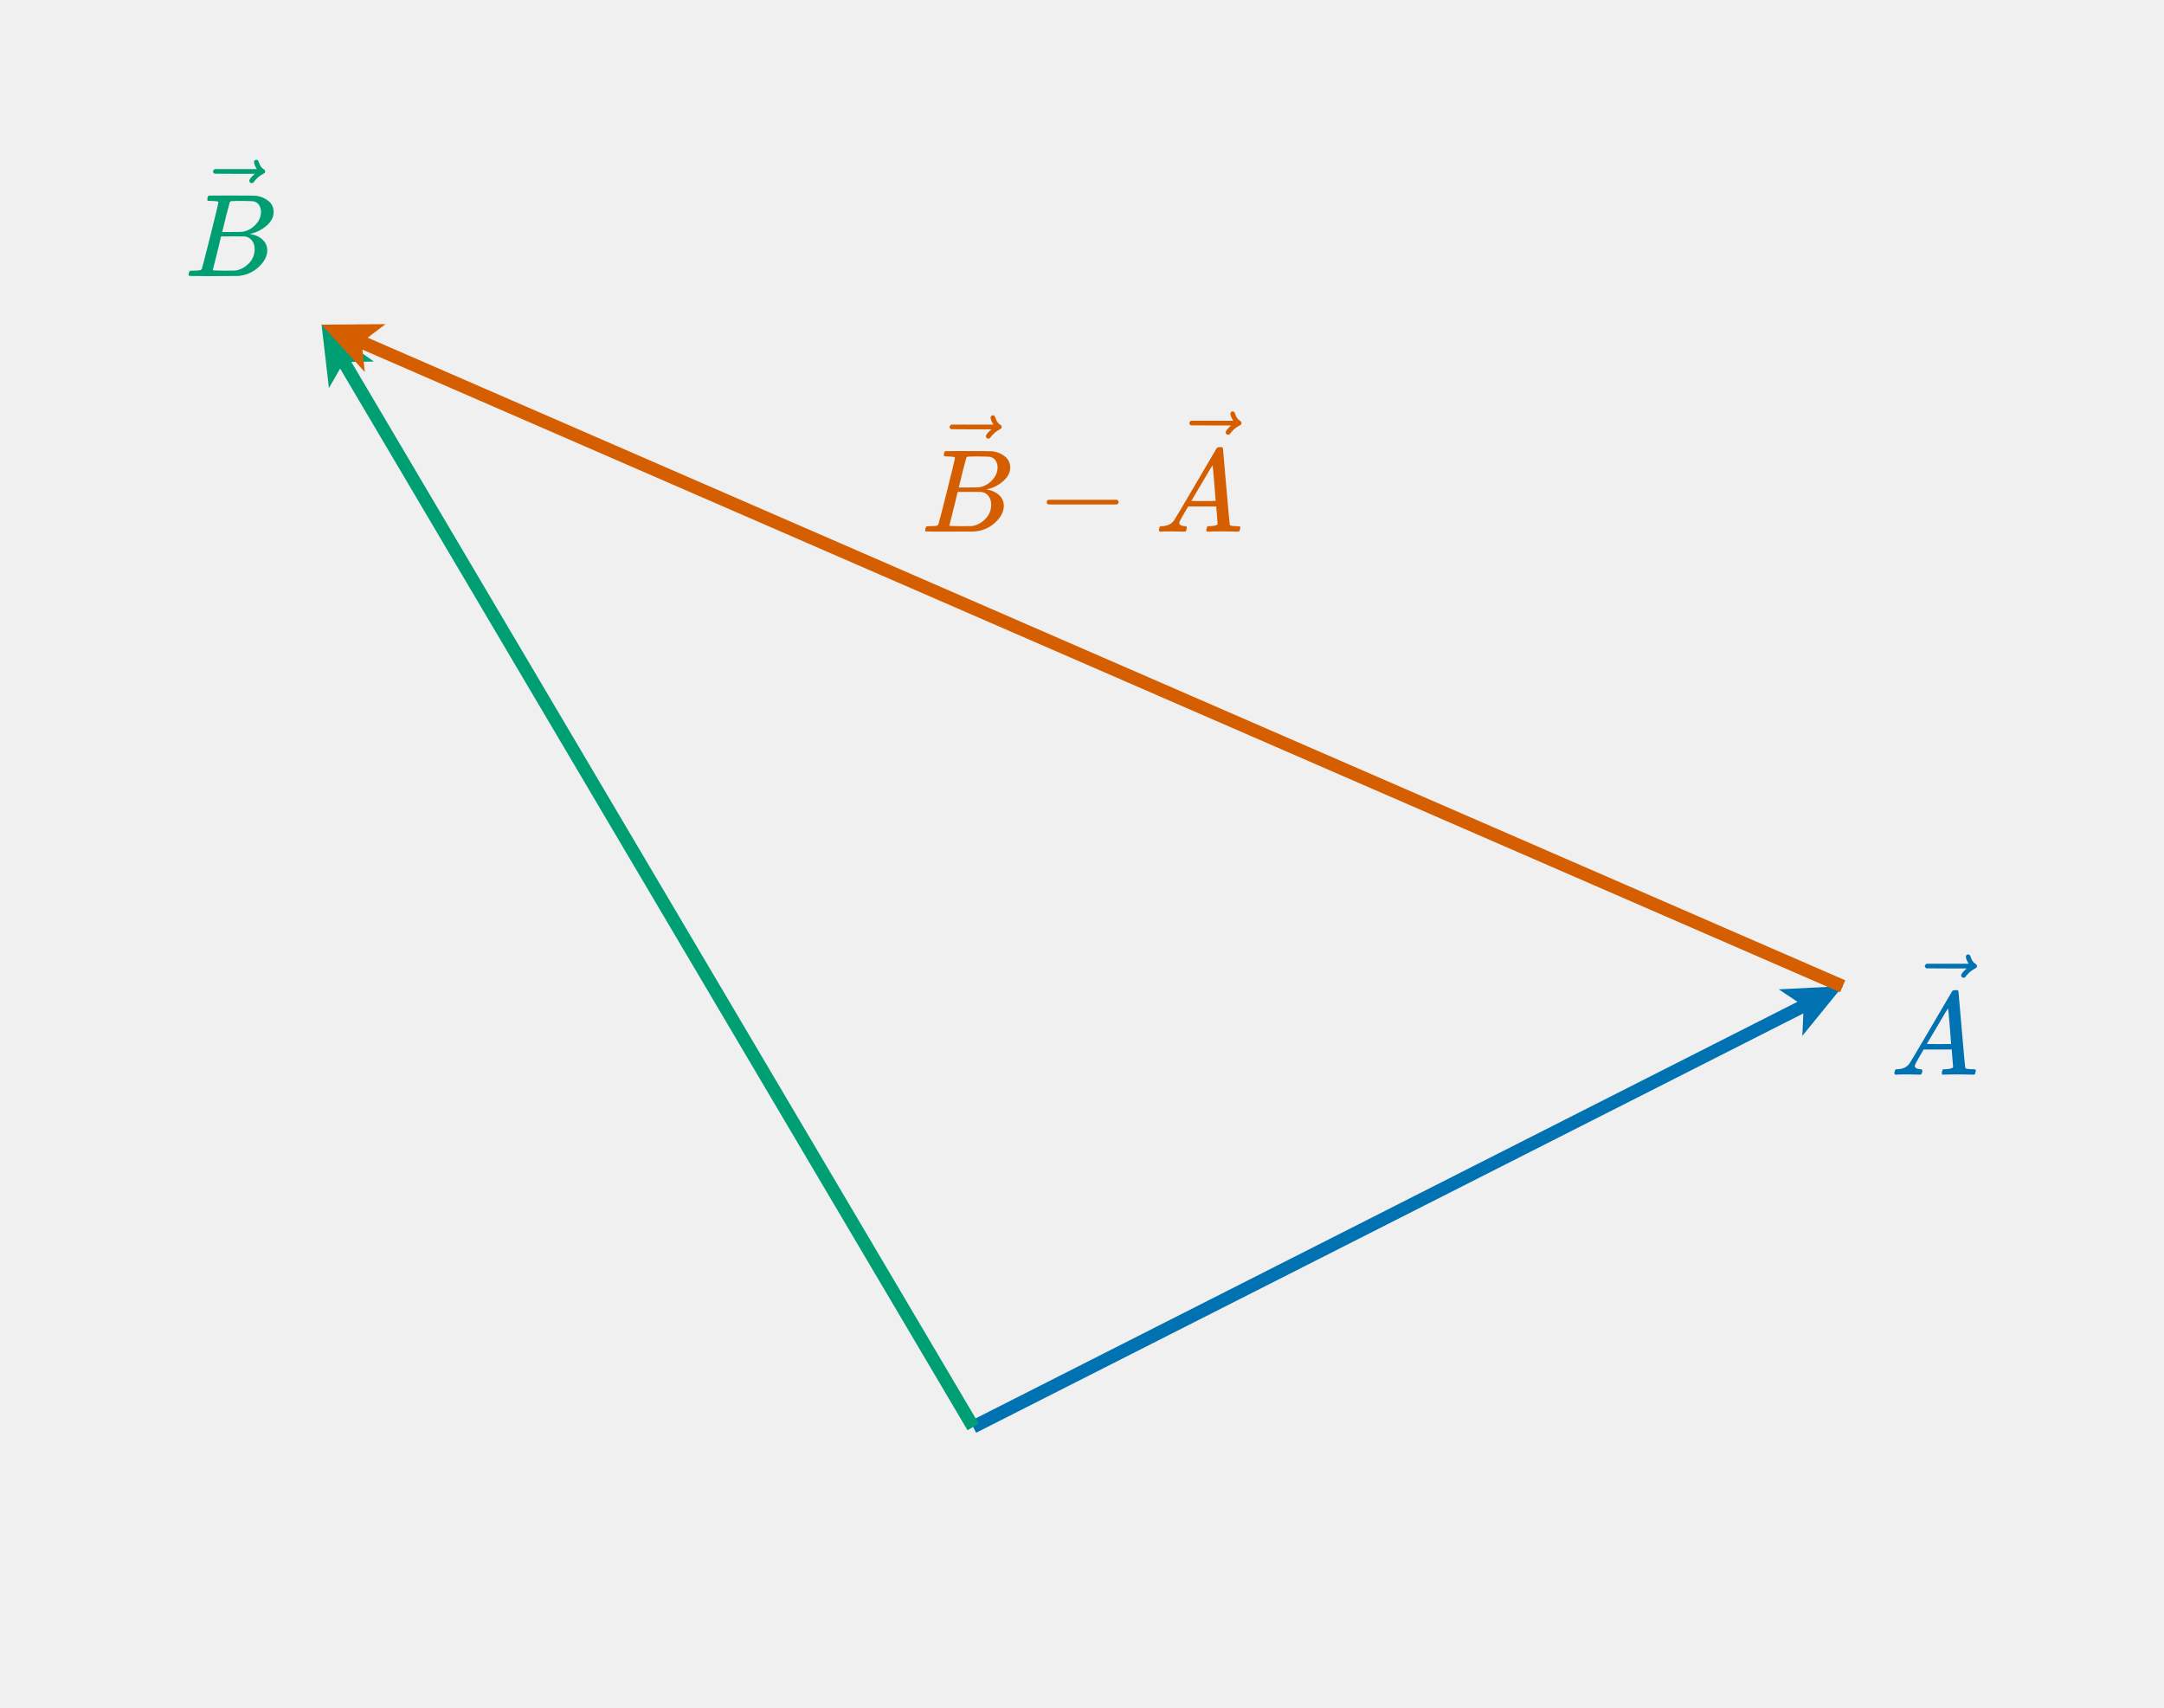
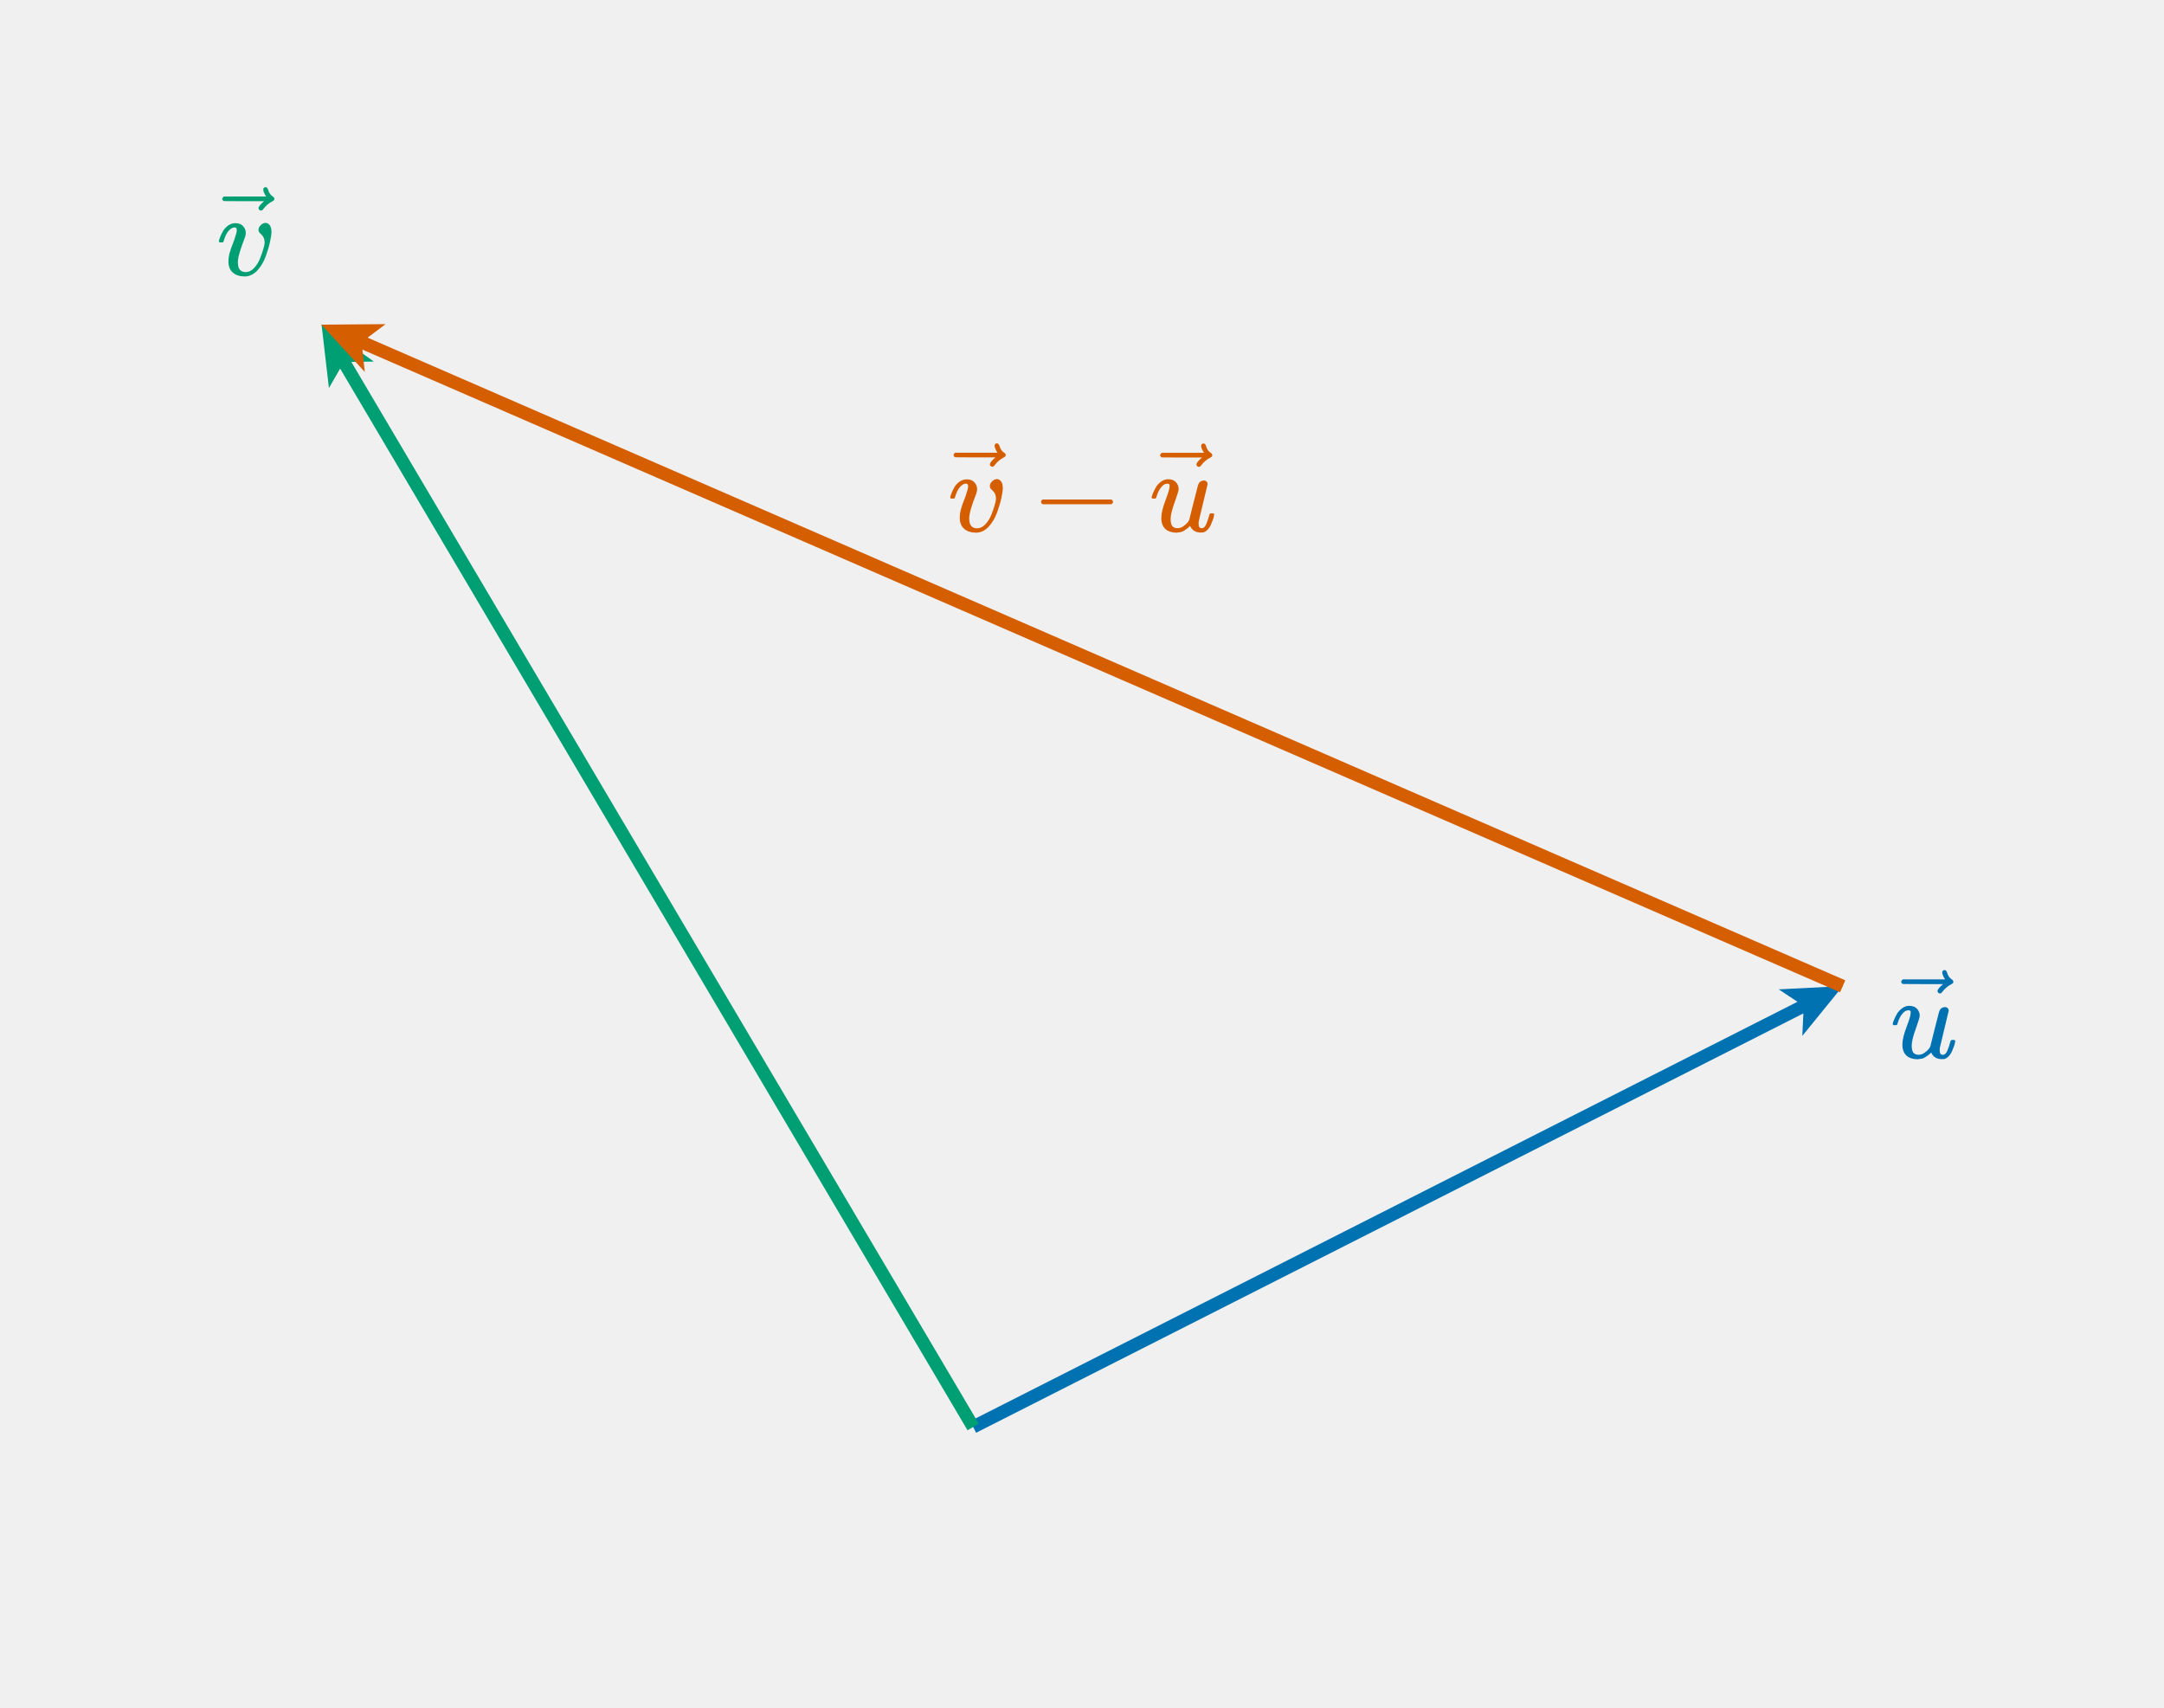
<svg xmlns="http://www.w3.org/2000/svg" xmlns:xlink="http://www.w3.org/1999/xlink" id="prefigure-m2b-1a-figure" width="332" height="262" viewBox="0 0 332 262">
  <defs>
    <clipPath id="prefigure-m2b-1a-__clipPath-0">
      <rect x="16.0" y="16.0" width="300.0" height="230.0" />
    </clipPath>
    <clipPath id="prefigure-m2b-1a-__clipPath-1">
      <rect x="16.0" y="16.0" width="300.0" height="230.0" />
    </clipPath>
    <marker id="prefigure-m2b-1a-arrow-head-end-2_None_24_60-h0072B2" markerWidth="9.0" markerHeight="8.0" markerUnits="userSpaceOnUse" orient="auto" refX="6.5" refY="4.0">
      <path d="M 9.0 4.0L 0.0 8.0L 1.7 5.0L 1.7 3.0L 0.0 0.0Z" fill="#0072B2" stroke="none" />
    </marker>
    <marker id="prefigure-m2b-1a-arrow-head-end-2_None_24_60-h0072B2-outline" markerWidth="13.0" markerHeight="12.0" markerUnits="userSpaceOnUse" orient="auto" refX="8.5" refY="6.0">
      <path d="M 11.8 7.8 L 2.8 11.8 A 2 2 0 0 1 0.0 10.0 L 0.0 2.0 A 2 2 0 0 1 2.8 0.2 L 11.8 4.2 A 2 2 0 0 1 11.8 7.8 Z" fill="white" stroke="none" />
    </marker>
    <marker id="prefigure-m2b-1a-arrow-head-end-2_None_24_60-h009E73" markerWidth="9.0" markerHeight="8.0" markerUnits="userSpaceOnUse" orient="auto" refX="6.5" refY="4.0">
      <path d="M 9.0 4.0L 0.0 8.0L 1.7 5.0L 1.7 3.0L 0.0 0.0Z" fill="#009E73" stroke="none" />
    </marker>
    <marker id="prefigure-m2b-1a-arrow-head-end-2_None_24_60-h009E73-outline" markerWidth="13.0" markerHeight="12.0" markerUnits="userSpaceOnUse" orient="auto" refX="8.5" refY="6.0">
      <path d="M 11.8 7.8 L 2.8 11.8 A 2 2 0 0 1 0.0 10.0 L 0.0 2.0 A 2 2 0 0 1 2.8 0.2 L 11.8 4.2 A 2 2 0 0 1 11.8 7.8 Z" fill="white" stroke="none" />
    </marker>
    <marker id="prefigure-m2b-1a-arrow-head-end-2_None_24_60-hD55E00" markerWidth="9.0" markerHeight="8.0" markerUnits="userSpaceOnUse" orient="auto" refX="6.5" refY="4.0">
      <path d="M 9.0 4.0L 0.0 8.0L 1.7 5.0L 1.7 3.0L 0.0 0.0Z" fill="#D55E00" stroke="none" />
    </marker>
    <marker id="prefigure-m2b-1a-arrow-head-end-2_None_24_60-hD55E00-outline" markerWidth="13.0" markerHeight="12.0" markerUnits="userSpaceOnUse" orient="auto" refX="8.5" refY="6.0">
      <path d="M 11.8 7.8 L 2.8 11.8 A 2 2 0 0 1 0.0 10.0 L 0.0 2.0 A 2 2 0 0 1 2.8 0.2 L 11.8 4.2 A 2 2 0 0 1 11.8 7.8 Z" fill="white" stroke="none" />
    </marker>
    <marker id="prefigure-m2b-1a-arrow-head-start-2_None_24_60-h0072B2" markerWidth="9.0" markerHeight="8.0" markerUnits="userSpaceOnUse" orient="auto" refX="2.5" refY="4.0">
      <g transform="rotate(180, 4.5, 4.0)">
        <path d="M 9.0 4.0L 0.0 8.0L 1.7 5.0L 1.7 3.0L 0.0 0.0Z" fill="#0072B2" stroke="none" />
      </g>
    </marker>
    <marker id="prefigure-m2b-1a-arrow-head-start-2_None_24_60-h0072B2-outline" markerWidth="13.0" markerHeight="12.0" markerUnits="userSpaceOnUse" orient="auto" refX="4.5" refY="6.0">
      <g transform="rotate(180, 6.5, 6.0)">
        <path d="M 11.8 7.8 L 2.8 11.8 A 2 2 0 0 1 0.0 10.0 L 0.0 2.0 A 2 2 0 0 1 2.8 0.2 L 11.8 4.2 A 2 2 0 0 1 11.8 7.8 Z" fill="white" stroke="none" />
      </g>
    </marker>
    <marker id="prefigure-m2b-1a-arrow-head-start-2_None_24_60-h009E73" markerWidth="9.0" markerHeight="8.0" markerUnits="userSpaceOnUse" orient="auto" refX="2.5" refY="4.0">
      <g transform="rotate(180, 4.5, 4.0)">
        <path d="M 9.0 4.0L 0.0 8.0L 1.7 5.0L 1.7 3.0L 0.0 0.0Z" fill="#009E73" stroke="none" />
      </g>
    </marker>
    <marker id="prefigure-m2b-1a-arrow-head-start-2_None_24_60-h009E73-outline" markerWidth="13.0" markerHeight="12.0" markerUnits="userSpaceOnUse" orient="auto" refX="4.5" refY="6.0">
      <g transform="rotate(180, 6.5, 6.0)">
        <path d="M 11.8 7.8 L 2.8 11.8 A 2 2 0 0 1 0.0 10.0 L 0.0 2.0 A 2 2 0 0 1 2.8 0.2 L 11.8 4.2 A 2 2 0 0 1 11.8 7.8 Z" fill="white" stroke="none" />
      </g>
    </marker>
    <marker id="prefigure-m2b-1a-arrow-head-start-2_None_24_60-hD55E00" markerWidth="9.0" markerHeight="8.0" markerUnits="userSpaceOnUse" orient="auto" refX="2.5" refY="4.0">
      <g transform="rotate(180, 4.5, 4.0)">
        <path d="M 9.0 4.0L 0.0 8.0L 1.7 5.0L 1.7 3.0L 0.0 0.0Z" fill="#D55E00" stroke="none" />
      </g>
    </marker>
    <marker id="prefigure-m2b-1a-arrow-head-start-2_None_24_60-hD55E00-outline" markerWidth="13.0" markerHeight="12.0" markerUnits="userSpaceOnUse" orient="auto" refX="4.5" refY="6.0">
      <g transform="rotate(180, 6.5, 6.0)">
        <path d="M 11.8 7.8 L 2.8 11.8 A 2 2 0 0 1 0.0 10.0 L 0.0 2.0 A 2 2 0 0 1 2.8 0.2 L 11.8 4.2 A 2 2 0 0 1 11.8 7.8 Z" fill="white" stroke="none" />
      </g>
    </marker>
  </defs>
  <path id="prefigure-m2b-1a-pa-A" stroke="#0072B2" stroke-width="2" fill="none" marker-end="url(#prefigure-m2b-1a-arrow-head-end-2_None_24_60-h0072B2)" d="M 149.3 218.9 L 280.5 152.4" />
  <path id="prefigure-m2b-1a-pa-B" stroke="#009E73" stroke-width="2" fill="none" marker-end="url(#prefigure-m2b-1a-arrow-head-end-2_None_24_60-h009E73)" d="M 149.3 218.9 L 50.6 51.9" />
  <path id="prefigure-m2b-1a-pa-D" stroke="#D55E00" stroke-width="2" fill="none" marker-end="url(#prefigure-m2b-1a-arrow-head-end-2_None_24_60-hD55E00)" d="M 282.7 151.3 L 51.6 50.8" />
-   <g id="prefigure-m2b-1a-pa-Al" transform="translate(290.0,154.7) translate(0.0,-10.1)">
+   <g id="prefigure-m2b-1a-pa-Al" transform="translate(290.0,154.7) translate(0.0,-7.7)">
    <g id="prefigure-m2b-1a-__g-0">
-       <svg style="vertical-align: 0.000px; color:#0072B2" width="13.576px" height="20.256px" role="img" focusable="false" viewBox="0 -1119 750 1119" x="0.0" y="0.0">
+       <svg style="vertical-align: -0.200px; color:#0072B2" width="10.352px" height="15.496px" role="img" focusable="false" viewBox="0 -845 572 856" x="0.0" y="0.0">
        <defs>
-           <path id="prefigure-m2b-1a-MJX-2-TEX-I-1D434" d="M208 74Q208 50 254 46Q272 46 272 35Q272 34 270 22Q267 8 264 4T251 0Q249 0 239 0T205 1T141 2Q70 2 50 0H42Q35 7 35 11Q37 38 48 46H62Q132 49 164 96Q170 102 345 401T523 704Q530 716 547 716H555H572Q578 707 578 706L606 383Q634 60 636 57Q641 46 701 46Q726 46 726 36Q726 34 723 22Q720 7 718 4T704 0Q701 0 690 0T651 1T578 2Q484 2 455 0H443Q437 6 437 9T439 27Q443 40 445 43L449 46H469Q523 49 533 63L521 213H283L249 155Q208 86 208 74ZM516 260Q516 271 504 416T490 562L463 519Q447 492 400 412L310 260L413 259Q516 259 516 260Z" />
+           <path id="prefigure-m2b-1a-MJX-2-TEX-I-1D462" d="M21 287Q21 295 30 318T55 370T99 420T158 442Q204 442 227 417T250 358Q250 340 216 246T182 105Q182 62 196 45T238 27T291 44T328 78L339 95Q341 99 377 247Q407 367 413 387T427 416Q444 431 463 431Q480 431 488 421T496 402L420 84Q419 79 419 68Q419 43 426 35T447 26Q469 29 482 57T512 145Q514 153 532 153Q551 153 551 144Q550 139 549 130T540 98T523 55T498 17T462 -8Q454 -10 438 -10Q372 -10 347 46Q345 45 336 36T318 21T296 6T267 -6T233 -11Q189 -11 155 7Q103 38 103 113Q103 170 138 262T173 379Q173 380 173 381Q173 390 173 393T169 400T158 404H154Q131 404 112 385T82 344T65 302T57 280Q55 278 41 278H27Q21 284 21 287Z" />
          <path id="prefigure-m2b-1a-MJX-2-TEX-N-20D7" d="M377 694Q377 702 382 708T397 714Q404 714 409 709Q414 705 419 690Q429 653 460 633Q471 626 471 615Q471 606 468 603T454 594Q411 572 379 531Q377 529 374 525T369 519T364 517T357 516Q350 516 344 521T337 536Q337 555 384 595H213L42 596Q29 605 29 615Q29 622 42 635H401Q377 673 377 694Z" />
        </defs>
        <g stroke="currentColor" fill="currentColor" stroke-width="0" transform="scale(1,-1)">
          <g data-mml-node="math">
            <g data-mml-node="TeXAtom" data-mjx-texclass="ORD">
-               <g data-mml-node="mover" data-semantic-type="overscore" data-semantic-role="latinletter" data-semantic-id="2" data-semantic-children="0,1" data-semantic-attributes="texclass:ORD" data-semantic-speech="ModifyingAbove upper A With right arrow">
-                 <g data-mml-node="mi" data-semantic-type="identifier" data-semantic-role="latinletter" data-semantic-font="italic" data-semantic-annotation="clearspeak:simple" data-semantic-id="0" data-semantic-parent="2" data-semantic-speech="upper A" data-semantic-prefix="Base">
-                   <use data-c="1D434" xlink:href="#prefigure-m2b-1a-MJX-2-TEX-I-1D434" />
+               <g data-mml-node="mover" data-semantic-type="overscore" data-semantic-role="latinletter" data-semantic-id="2" data-semantic-children="0,1" data-semantic-attributes="texclass:ORD" data-semantic-speech="ModifyingAbove u With right arrow">
+                 <g data-mml-node="mi" data-semantic-type="identifier" data-semantic-role="latinletter" data-semantic-font="italic" data-semantic-annotation="clearspeak:simple" data-semantic-id="0" data-semantic-parent="2" data-semantic-speech="u" data-semantic-prefix="Base">
+                   <use data-c="1D462" xlink:href="#prefigure-m2b-1a-MJX-2-TEX-I-1D462" />
                </g>
-                 <g data-mml-node="mo" data-semantic-type="relation" data-semantic-role="overaccent" data-semantic-annotation="accent:arrow" data-semantic-id="1" data-semantic-parent="2" data-semantic-speech="right arrow" data-semantic-prefix="Overscript" transform="translate(514,305) translate(-250 0)">
+                 <g data-mml-node="mo" data-semantic-type="relation" data-semantic-role="overaccent" data-semantic-annotation="accent:arrow" data-semantic-id="1" data-semantic-parent="2" data-semantic-speech="right arrow" data-semantic-prefix="Overscript" transform="translate(313.8,31) translate(-250 0)">
                  <use data-c="20D7" xlink:href="#prefigure-m2b-1a-MJX-2-TEX-N-20D7" />
                </g>
              </g>
            </g>
          </g>
        </g>
      </svg>
    </g>
  </g>
-   <g id="prefigure-m2b-1a-pa-Bl" transform="translate(42.0,42.4) translate(-13.7,-19.7)">
+   <g id="prefigure-m2b-1a-pa-Bl" transform="translate(42.0,42.4) translate(-8.8,-15.5)">
    <g id="prefigure-m2b-1a-__g-1">
-       <svg style="vertical-align: 0.000px; color:#009E73" width="13.736px" height="19.656px" role="img" focusable="false" viewBox="0 -1086 759 1086" x="0.0" y="0.0">
+       <svg style="vertical-align: -0.200px; color:#009E73" width="8.776px" height="15.512px" role="img" focusable="false" viewBox="0 -846 485 857" x="0.0" y="0.0">
        <defs>
-           <path id="prefigure-m2b-1a-MJX-3-TEX-I-1D435" d="M231 637Q204 637 199 638T194 649Q194 676 205 682Q206 683 335 683Q594 683 608 681Q671 671 713 636T756 544Q756 480 698 429T565 360L555 357Q619 348 660 311T702 219Q702 146 630 78T453 1Q446 0 242 0Q42 0 39 2Q35 5 35 10Q35 17 37 24Q42 43 47 45Q51 46 62 46H68Q95 46 128 49Q142 52 147 61Q150 65 219 339T288 628Q288 635 231 637ZM649 544Q649 574 634 600T585 634Q578 636 493 637Q473 637 451 637T416 636H403Q388 635 384 626Q382 622 352 506Q352 503 351 500L320 374H401Q482 374 494 376Q554 386 601 434T649 544ZM595 229Q595 273 572 302T512 336Q506 337 429 337Q311 337 310 336Q310 334 293 263T258 122L240 52Q240 48 252 48T333 46Q422 46 429 47Q491 54 543 105T595 229Z" />
+           <path id="prefigure-m2b-1a-MJX-3-TEX-I-1D463" d="M173 380Q173 405 154 405Q130 405 104 376T61 287Q60 286 59 284T58 281T56 279T53 278T49 278T41 278H27Q21 284 21 287Q21 294 29 316T53 368T97 419T160 441Q202 441 225 417T249 361Q249 344 246 335Q246 329 231 291T200 202T182 113Q182 86 187 69Q200 26 250 26Q287 26 319 60T369 139T398 222T409 277Q409 300 401 317T383 343T365 361T357 383Q357 405 376 424T417 443Q436 443 451 425T467 367Q467 340 455 284T418 159T347 40T241 -11Q177 -11 139 22Q102 54 102 117Q102 148 110 181T151 298Q173 362 173 380Z" />
          <path id="prefigure-m2b-1a-MJX-3-TEX-N-20D7" d="M377 694Q377 702 382 708T397 714Q404 714 409 709Q414 705 419 690Q429 653 460 633Q471 626 471 615Q471 606 468 603T454 594Q411 572 379 531Q377 529 374 525T369 519T364 517T357 516Q350 516 344 521T337 536Q337 555 384 595H213L42 596Q29 605 29 615Q29 622 42 635H401Q377 673 377 694Z" />
        </defs>
        <g stroke="currentColor" fill="currentColor" stroke-width="0" transform="scale(1,-1)">
          <g data-mml-node="math">
            <g data-mml-node="TeXAtom" data-mjx-texclass="ORD">
-               <g data-mml-node="mover" data-semantic-type="overscore" data-semantic-role="latinletter" data-semantic-id="2" data-semantic-children="0,1" data-semantic-attributes="texclass:ORD" data-semantic-speech="ModifyingAbove upper B With right arrow">
-                 <g data-mml-node="mi" data-semantic-type="identifier" data-semantic-role="latinletter" data-semantic-font="italic" data-semantic-annotation="clearspeak:simple" data-semantic-id="0" data-semantic-parent="2" data-semantic-speech="upper B" data-semantic-prefix="Base">
-                   <use data-c="1D435" xlink:href="#prefigure-m2b-1a-MJX-3-TEX-I-1D435" />
+               <g data-mml-node="mover" data-semantic-type="overscore" data-semantic-role="latinletter" data-semantic-id="2" data-semantic-children="0,1" data-semantic-attributes="texclass:ORD" data-semantic-speech="ModifyingAbove v With right arrow">
+                 <g data-mml-node="mi" data-semantic-type="identifier" data-semantic-role="latinletter" data-semantic-font="italic" data-semantic-annotation="clearspeak:simple" data-semantic-id="0" data-semantic-parent="2" data-semantic-speech="v" data-semantic-prefix="Base">
+                   <use data-c="1D463" xlink:href="#prefigure-m2b-1a-MJX-3-TEX-I-1D463" />
                </g>
-                 <g data-mml-node="mo" data-semantic-type="relation" data-semantic-role="overaccent" data-semantic-annotation="accent:arrow" data-semantic-id="1" data-semantic-parent="2" data-semantic-speech="right arrow" data-semantic-prefix="Overscript" transform="translate(462.8,272) translate(-250 0)">
+                 <g data-mml-node="mo" data-semantic-type="relation" data-semantic-role="overaccent" data-semantic-annotation="accent:arrow" data-semantic-id="1" data-semantic-parent="2" data-semantic-speech="right arrow" data-semantic-prefix="Overscript" transform="translate(270.3,32) translate(-250 0)">
                  <use data-c="20D7" xlink:href="#prefigure-m2b-1a-MJX-3-TEX-N-20D7" />
                </g>
              </g>
            </g>
          </g>
        </g>
      </svg>
    </g>
  </g>
-   <g id="prefigure-m2b-1a-pa-Dl" transform="translate(166.0,83.0) translate(-24.7,-21.7)">
+   <g id="prefigure-m2b-1a-pa-Dl" transform="translate(166.0,83.0) translate(-20.6,-16.8)">
    <g id="prefigure-m2b-1a-__g-2">
-       <svg style="vertical-align: -1.488px; color:#D55E00" width="49.440px" height="21.736px" role="img" focusable="false" viewBox="0 -1119 2731.4 1201" x="0.0" y="0.0">
+       <svg style="vertical-align: -1.488px; color:#D55E00" width="41.256px" height="16.800px" role="img" focusable="false" viewBox="0 -846 2279.4 928" x="0.0" y="0.0">
        <defs>
-           <path id="prefigure-m2b-1a-MJX-4-TEX-I-1D435" d="M231 637Q204 637 199 638T194 649Q194 676 205 682Q206 683 335 683Q594 683 608 681Q671 671 713 636T756 544Q756 480 698 429T565 360L555 357Q619 348 660 311T702 219Q702 146 630 78T453 1Q446 0 242 0Q42 0 39 2Q35 5 35 10Q35 17 37 24Q42 43 47 45Q51 46 62 46H68Q95 46 128 49Q142 52 147 61Q150 65 219 339T288 628Q288 635 231 637ZM649 544Q649 574 634 600T585 634Q578 636 493 637Q473 637 451 637T416 636H403Q388 635 384 626Q382 622 352 506Q352 503 351 500L320 374H401Q482 374 494 376Q554 386 601 434T649 544ZM595 229Q595 273 572 302T512 336Q506 337 429 337Q311 337 310 336Q310 334 293 263T258 122L240 52Q240 48 252 48T333 46Q422 46 429 47Q491 54 543 105T595 229Z" />
+           <path id="prefigure-m2b-1a-MJX-4-TEX-I-1D463" d="M173 380Q173 405 154 405Q130 405 104 376T61 287Q60 286 59 284T58 281T56 279T53 278T49 278T41 278H27Q21 284 21 287Q21 294 29 316T53 368T97 419T160 441Q202 441 225 417T249 361Q249 344 246 335Q246 329 231 291T200 202T182 113Q182 86 187 69Q200 26 250 26Q287 26 319 60T369 139T398 222T409 277Q409 300 401 317T383 343T365 361T357 383Q357 405 376 424T417 443Q436 443 451 425T467 367Q467 340 455 284T418 159T347 40T241 -11Q177 -11 139 22Q102 54 102 117Q102 148 110 181T151 298Q173 362 173 380Z" />
          <path id="prefigure-m2b-1a-MJX-4-TEX-N-20D7" d="M377 694Q377 702 382 708T397 714Q404 714 409 709Q414 705 419 690Q429 653 460 633Q471 626 471 615Q471 606 468 603T454 594Q411 572 379 531Q377 529 374 525T369 519T364 517T357 516Q350 516 344 521T337 536Q337 555 384 595H213L42 596Q29 605 29 615Q29 622 42 635H401Q377 673 377 694Z" />
          <path id="prefigure-m2b-1a-MJX-4-TEX-N-2212" d="M84 237T84 250T98 270H679Q694 262 694 250T679 230H98Q84 237 84 250Z" />
-           <path id="prefigure-m2b-1a-MJX-4-TEX-I-1D434" d="M208 74Q208 50 254 46Q272 46 272 35Q272 34 270 22Q267 8 264 4T251 0Q249 0 239 0T205 1T141 2Q70 2 50 0H42Q35 7 35 11Q37 38 48 46H62Q132 49 164 96Q170 102 345 401T523 704Q530 716 547 716H555H572Q578 707 578 706L606 383Q634 60 636 57Q641 46 701 46Q726 46 726 36Q726 34 723 22Q720 7 718 4T704 0Q701 0 690 0T651 1T578 2Q484 2 455 0H443Q437 6 437 9T439 27Q443 40 445 43L449 46H469Q523 49 533 63L521 213H283L249 155Q208 86 208 74ZM516 260Q516 271 504 416T490 562L463 519Q447 492 400 412L310 260L413 259Q516 259 516 260Z" />
+           <path id="prefigure-m2b-1a-MJX-4-TEX-I-1D462" d="M21 287Q21 295 30 318T55 370T99 420T158 442Q204 442 227 417T250 358Q250 340 216 246T182 105Q182 62 196 45T238 27T291 44T328 78L339 95Q341 99 377 247Q407 367 413 387T427 416Q444 431 463 431Q480 431 488 421T496 402L420 84Q419 79 419 68Q419 43 426 35T447 26Q469 29 482 57T512 145Q514 153 532 153Q551 153 551 144Q550 139 549 130T540 98T523 55T498 17T462 -8Q454 -10 438 -10Q372 -10 347 46Q345 45 336 36T318 21T296 6T267 -6T233 -11Q189 -11 155 7Q103 38 103 113Q103 170 138 262T173 379Q173 380 173 381Q173 390 173 393T169 400T158 404H154Q131 404 112 385T82 344T65 302T57 280Q55 278 41 278H27Q21 284 21 287Z" />
        </defs>
        <g stroke="currentColor" fill="currentColor" stroke-width="0" transform="scale(1,-1)">
-           <g data-mml-node="math" data-semantic-type="infixop" data-semantic-role="subtraction" data-semantic-id="7" data-semantic-children="2,6" data-semantic-content="3" data-semantic-speech="ModifyingAbove upper B With right arrow minus ModifyingAbove upper A With right arrow">
+           <g data-mml-node="math" data-semantic-type="infixop" data-semantic-role="subtraction" data-semantic-id="7" data-semantic-children="2,6" data-semantic-content="3" data-semantic-speech="ModifyingAbove v With right arrow minus ModifyingAbove u With right arrow">
            <g data-mml-node="TeXAtom" data-mjx-texclass="ORD">
-               <g data-mml-node="mover" data-semantic-type="overscore" data-semantic-role="latinletter" data-semantic-id="2" data-semantic-children="0,1" data-semantic-parent="7" data-semantic-attributes="texclass:ORD" data-semantic-speech="ModifyingAbove upper B With right arrow">
-                 <g data-mml-node="mi" data-semantic-type="identifier" data-semantic-role="latinletter" data-semantic-font="italic" data-semantic-annotation="clearspeak:simple" data-semantic-id="0" data-semantic-parent="2" data-semantic-speech="upper B" data-semantic-prefix="Base">
-                   <use data-c="1D435" xlink:href="#prefigure-m2b-1a-MJX-4-TEX-I-1D435" />
+               <g data-mml-node="mover" data-semantic-type="overscore" data-semantic-role="latinletter" data-semantic-id="2" data-semantic-children="0,1" data-semantic-parent="7" data-semantic-attributes="texclass:ORD" data-semantic-speech="ModifyingAbove v With right arrow">
+                 <g data-mml-node="mi" data-semantic-type="identifier" data-semantic-role="latinletter" data-semantic-font="italic" data-semantic-annotation="clearspeak:simple" data-semantic-id="0" data-semantic-parent="2" data-semantic-speech="v" data-semantic-prefix="Base">
+                   <use data-c="1D463" xlink:href="#prefigure-m2b-1a-MJX-4-TEX-I-1D463" />
                </g>
-                 <g data-mml-node="mo" data-semantic-type="relation" data-semantic-role="overaccent" data-semantic-annotation="accent:arrow" data-semantic-id="1" data-semantic-parent="2" data-semantic-speech="right arrow" data-semantic-prefix="Overscript" transform="translate(462.8,272) translate(-250 0)">
+                 <g data-mml-node="mo" data-semantic-type="relation" data-semantic-role="overaccent" data-semantic-annotation="accent:arrow" data-semantic-id="1" data-semantic-parent="2" data-semantic-speech="right arrow" data-semantic-prefix="Overscript" transform="translate(270.3,32) translate(-250 0)">
                  <use data-c="20D7" xlink:href="#prefigure-m2b-1a-MJX-4-TEX-N-20D7" />
                </g>
              </g>
            </g>
-             <g data-mml-node="mo" data-semantic-type="operator" data-semantic-role="subtraction" data-semantic-id="3" data-semantic-parent="7" data-semantic-operator="infixop,−" data-semantic-speech="minus" transform="translate(981.2,0)">
+             <g data-mml-node="mo" data-semantic-type="operator" data-semantic-role="subtraction" data-semantic-id="3" data-semantic-parent="7" data-semantic-operator="infixop,−" data-semantic-speech="minus" transform="translate(707.2,0)">
              <use data-c="2212" xlink:href="#prefigure-m2b-1a-MJX-4-TEX-N-2212" />
            </g>
-             <g data-mml-node="TeXAtom" data-mjx-texclass="ORD" transform="translate(1981.4,0)">
-               <g data-mml-node="mover" data-semantic-type="overscore" data-semantic-role="latinletter" data-semantic-id="6" data-semantic-children="4,5" data-semantic-parent="7" data-semantic-attributes="texclass:ORD" data-semantic-speech="ModifyingAbove upper A With right arrow">
-                 <g data-mml-node="mi" data-semantic-type="identifier" data-semantic-role="latinletter" data-semantic-font="italic" data-semantic-annotation="clearspeak:simple" data-semantic-id="4" data-semantic-parent="6" data-semantic-speech="upper A" data-semantic-prefix="Base">
-                   <use data-c="1D434" xlink:href="#prefigure-m2b-1a-MJX-4-TEX-I-1D434" />
+             <g data-mml-node="TeXAtom" data-mjx-texclass="ORD" transform="translate(1707.4,0)">
+               <g data-mml-node="mover" data-semantic-type="overscore" data-semantic-role="latinletter" data-semantic-id="6" data-semantic-children="4,5" data-semantic-parent="7" data-semantic-attributes="texclass:ORD" data-semantic-speech="ModifyingAbove u With right arrow">
+                 <g data-mml-node="mi" data-semantic-type="identifier" data-semantic-role="latinletter" data-semantic-font="italic" data-semantic-annotation="clearspeak:simple" data-semantic-id="4" data-semantic-parent="6" data-semantic-speech="u" data-semantic-prefix="Base">
+                   <use data-c="1D462" xlink:href="#prefigure-m2b-1a-MJX-4-TEX-I-1D462" />
                </g>
-                 <g data-mml-node="mo" data-semantic-type="relation" data-semantic-role="overaccent" data-semantic-annotation="accent:arrow" data-semantic-id="5" data-semantic-parent="6" data-semantic-speech="right arrow" data-semantic-prefix="Overscript" transform="translate(514,305) translate(-250 0)">
+                 <g data-mml-node="mo" data-semantic-type="relation" data-semantic-role="overaccent" data-semantic-annotation="accent:arrow" data-semantic-id="5" data-semantic-parent="6" data-semantic-speech="right arrow" data-semantic-prefix="Overscript" transform="translate(313.8,31) translate(-250 0)">
                  <use data-c="20D7" xlink:href="#prefigure-m2b-1a-MJX-4-TEX-N-20D7" />
                </g>
              </g>
            </g>
          </g>
        </g>
      </svg>
    </g>
  </g>
</svg>
